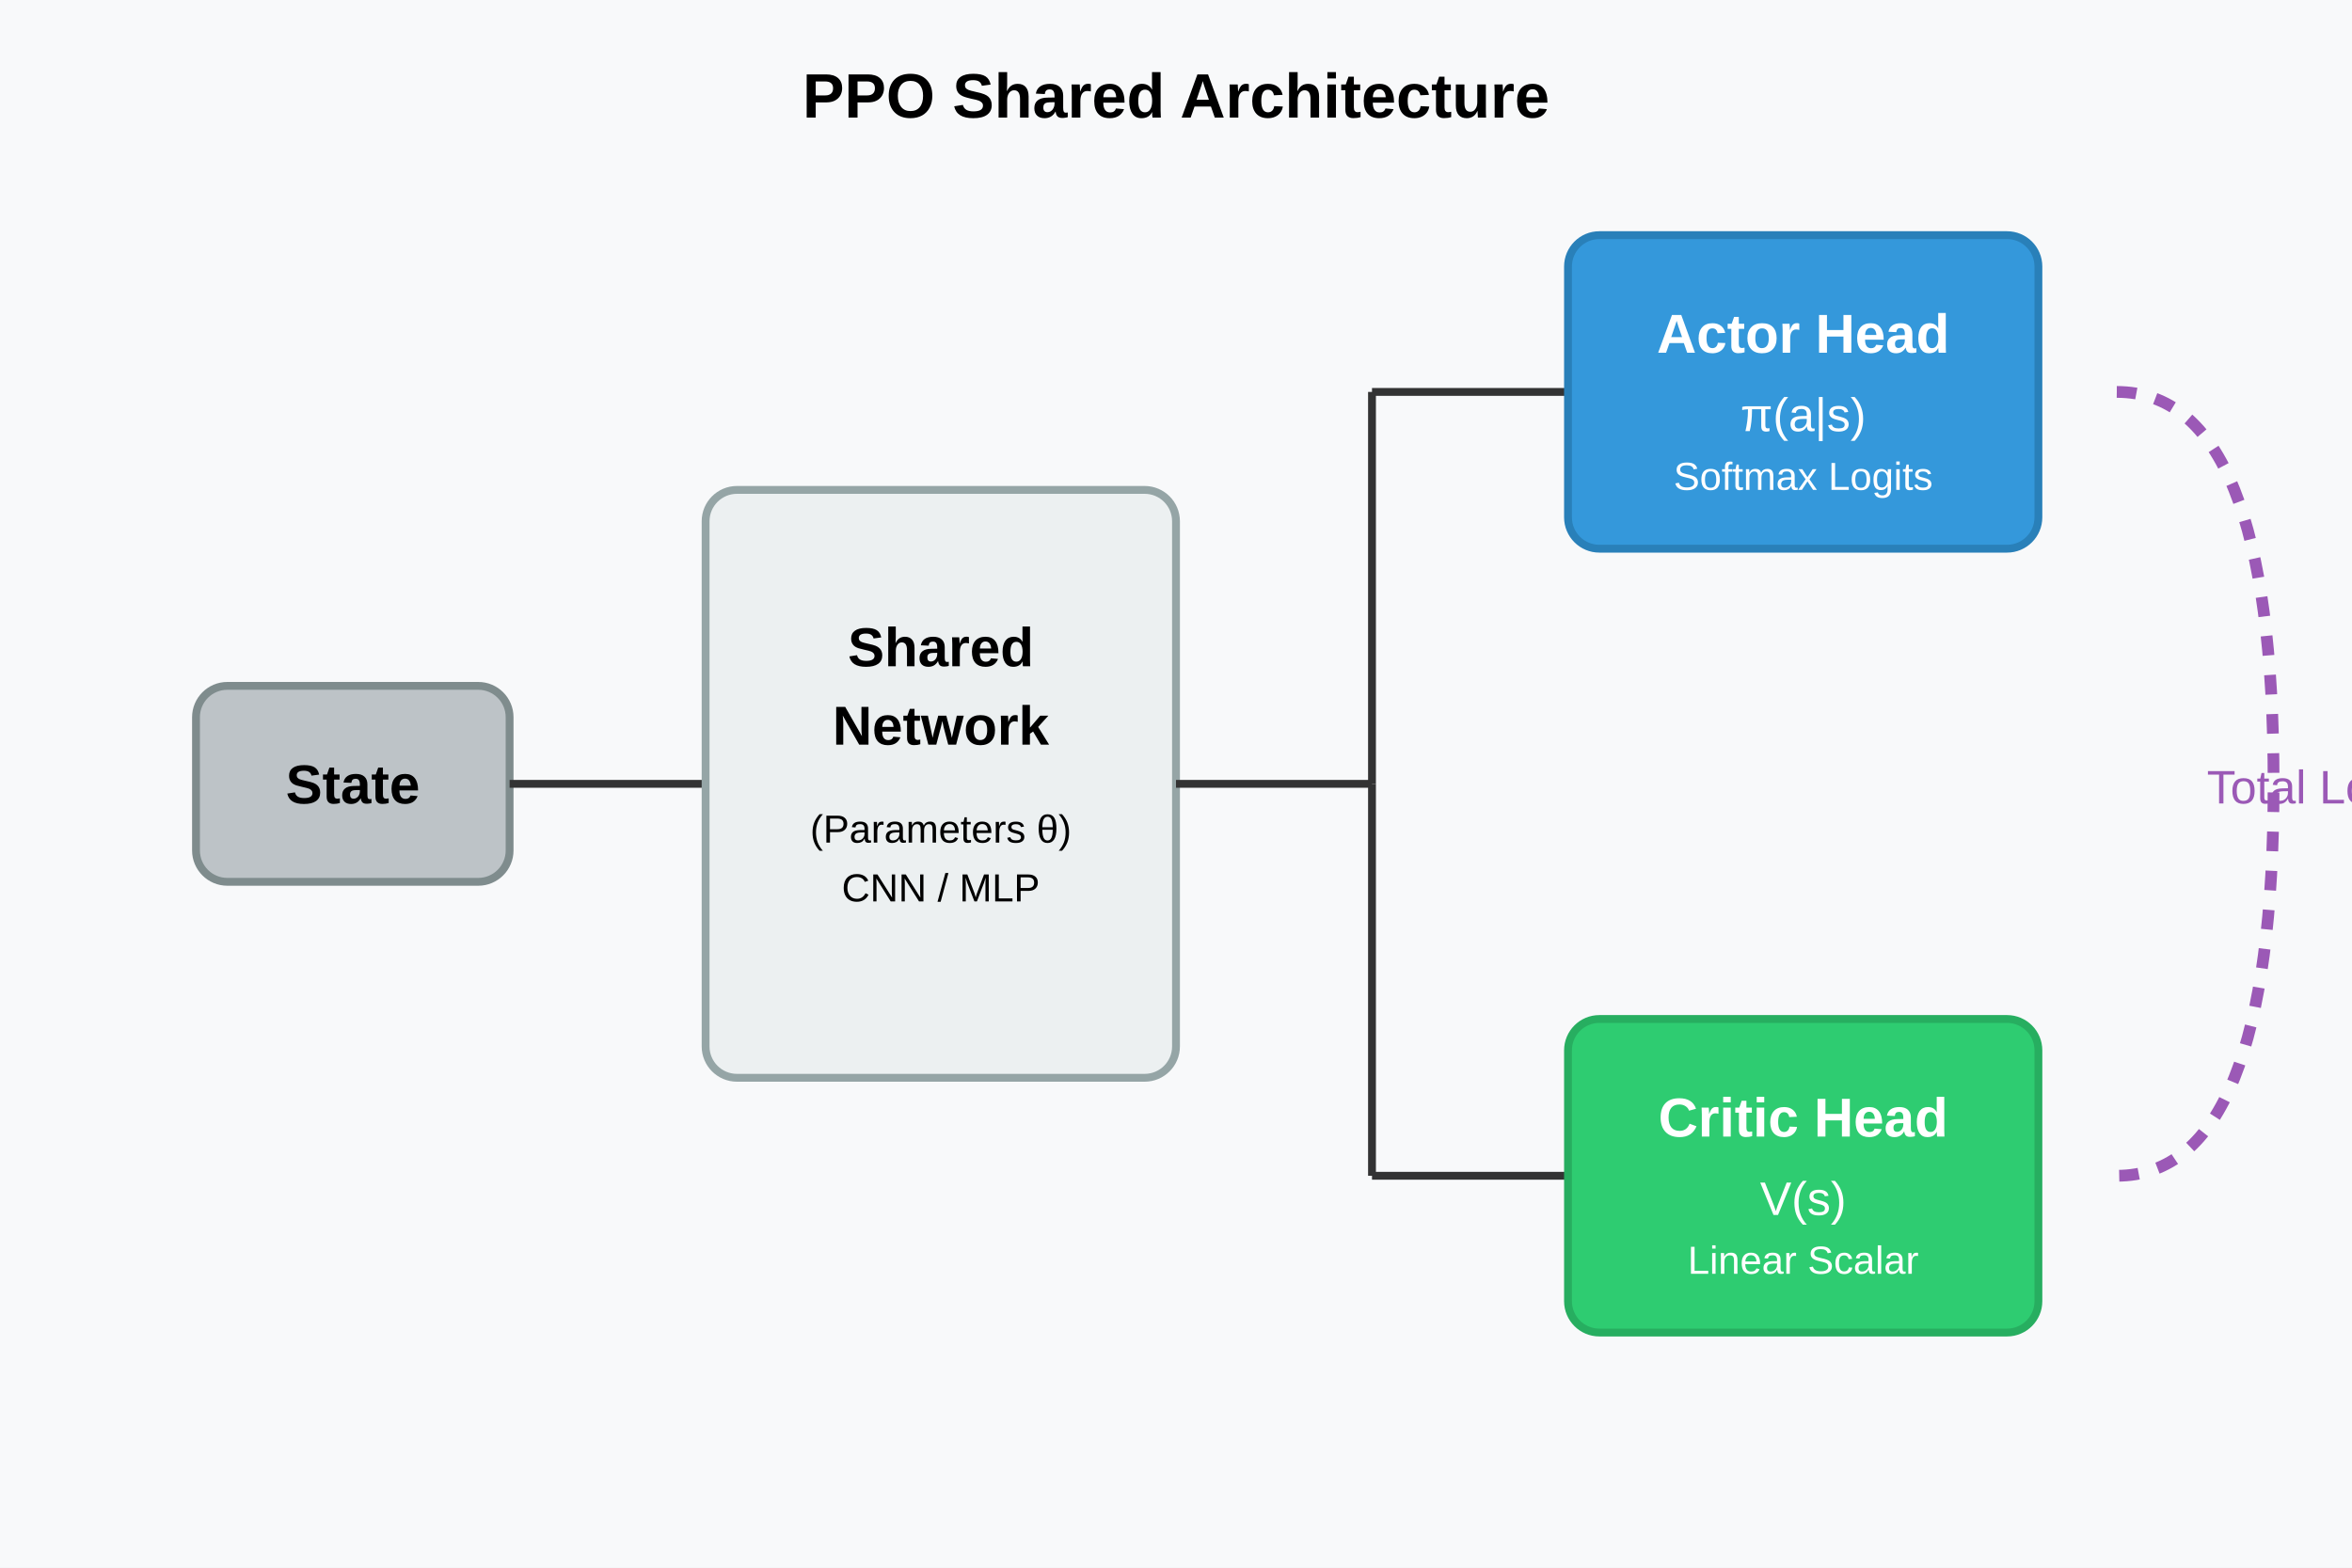
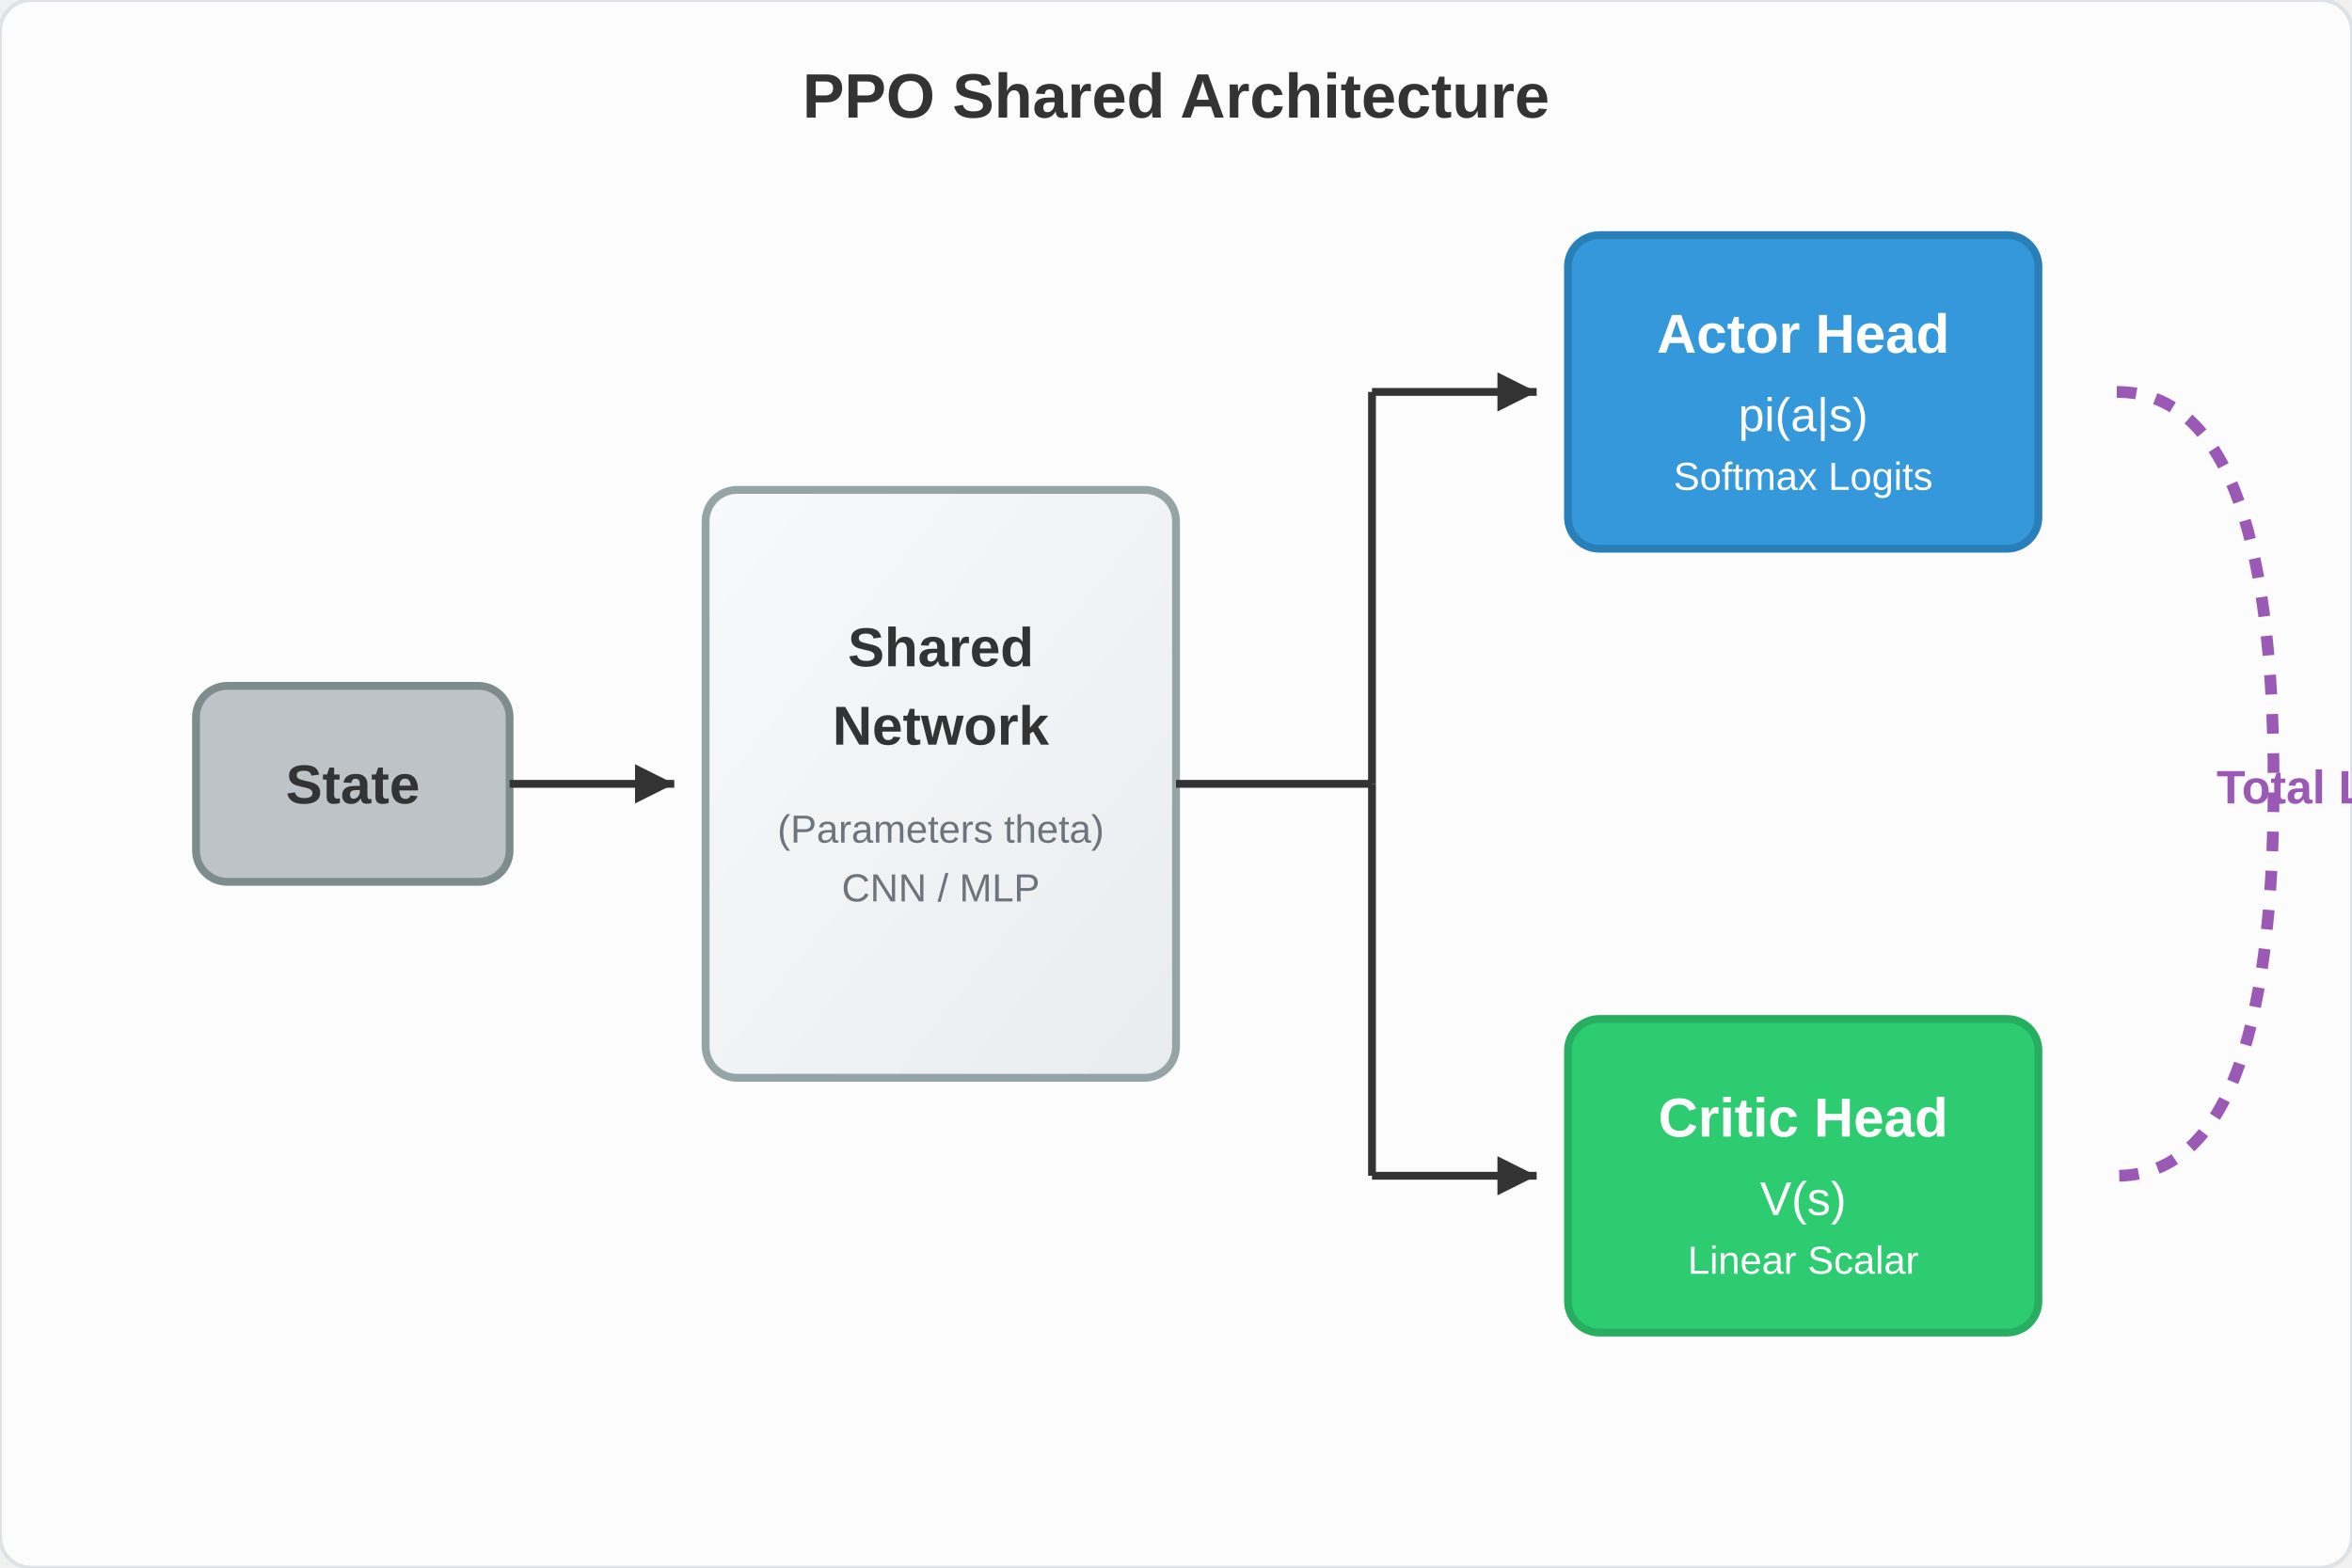
<svg xmlns="http://www.w3.org/2000/svg" viewBox="0 0 600 400" width="600" height="400">
-   <rect width="600" height="400" fill="#f8f9fa" />
-   <text x="300" y="30" font-family="Arial" font-size="16" font-weight="bold" text-anchor="middle">PPO Shared Architecture</text>
+   <rect width="600" height="400" fill="#fcfcfc" rx="8" ry="8" stroke="#dee2e6" stroke-width="1" />
+   <defs>
+     <marker id="arrow" markerWidth="8" markerHeight="8" refX="5" refY="2.5" orient="auto" markerUnits="strokeWidth">
+       <path d="M0,0 L0,5 L5,2.5 z" fill="#333" />
+     </marker>
+     <linearGradient id="sharedGrad" x1="0%" y1="0%" x2="100%" y2="100%">
+       <stop offset="0%" stop-color="#f8f9fa" />
+       <stop offset="100%" stop-color="#e9ecef" />
+     </linearGradient>
+   </defs>
+   <text x="300" y="30" font-family="Arial, sans-serif" font-size="16" font-weight="bold" fill="#333" text-anchor="middle">PPO Shared Architecture</text>
  <rect x="50" y="175" width="80" height="50" fill="#bdc3c7" stroke="#7f8c8d" stroke-width="2" rx="8" ry="8" />
-   <text x="90" y="205" font-family="Arial" font-size="14" font-weight="bold" text-anchor="middle">State</text>
-   <line x1="130" y1="200" x2="180" y2="200" stroke="#333" stroke-width="2" marker-end="url(#arrow)" />
-   <rect x="180" y="125" width="120" height="150" fill="#ecf0f1" stroke="#95a5a6" stroke-width="2" rx="8" ry="8" />
-   <text x="240" y="170" font-family="Arial" font-size="14" font-weight="bold" text-anchor="middle">Shared</text>
-   <text x="240" y="190" font-family="Arial" font-size="14" font-weight="bold" text-anchor="middle">Network</text>
-   <text x="240" y="215" font-family="Arial" font-size="10" text-anchor="middle">(Parameters θ)</text>
-   <text x="240" y="230" font-family="Arial" font-size="10" text-anchor="middle">CNN / MLP</text>
+   <text x="90" y="205" font-family="Arial, sans-serif" font-size="14" font-weight="bold" fill="#333" text-anchor="middle">State</text>
+   <line x1="130" y1="200" x2="172" y2="200" stroke="#333" stroke-width="2" marker-end="url(#arrow)" />
+   <rect x="180" y="125" width="120" height="150" fill="url(#sharedGrad)" stroke="#95a5a6" stroke-width="2" rx="8" ry="8" />
+   <text x="240" y="170" font-family="Arial, sans-serif" font-size="14" font-weight="bold" fill="#333" text-anchor="middle">Shared</text>
+   <text x="240" y="190" font-family="Arial, sans-serif" font-size="14" font-weight="bold" fill="#333" text-anchor="middle">Network</text>
+   <text x="240" y="215" font-family="Arial, sans-serif" font-size="10" fill="#6c757d" text-anchor="middle">(Parameters theta)</text>
+   <text x="240" y="230" font-family="Arial, sans-serif" font-size="10" fill="#6c757d" text-anchor="middle">CNN / MLP</text>
  <line x1="300" y1="200" x2="350" y2="200" stroke="#333" stroke-width="2" />
  <line x1="350" y1="200" x2="350" y2="100" stroke="#333" stroke-width="2" />
  <line x1="350" y1="200" x2="350" y2="300" stroke="#333" stroke-width="2" />
-   <line x1="350" y1="100" x2="400" y2="100" stroke="#333" stroke-width="2" marker-end="url(#arrow)" />
+   <line x1="350" y1="100" x2="392" y2="100" stroke="#333" stroke-width="2" marker-end="url(#arrow)" />
  <rect x="400" y="60" width="120" height="80" fill="#3498db" stroke="#2980b9" stroke-width="2" rx="8" ry="8" />
-   <text x="460" y="90" font-family="Arial" font-size="14" fill="#fff" font-weight="bold" text-anchor="middle">Actor Head</text>
-   <text x="460" y="110" font-family="Arial" font-size="12" fill="#fff" text-anchor="middle">π(a|s)</text>
-   <text x="460" y="125" font-family="Arial" font-size="10" fill="#fff" text-anchor="middle">Softmax Logits</text>
-   <line x1="350" y1="300" x2="400" y2="300" stroke="#333" stroke-width="2" marker-end="url(#arrow)" />
+   <text x="460" y="90" font-family="Arial, sans-serif" font-size="14" fill="#fff" font-weight="bold" text-anchor="middle">Actor Head</text>
+   <text x="460" y="110" font-family="Arial, sans-serif" font-size="12" fill="#fff" text-anchor="middle">pi(a|s)</text>
+   <text x="460" y="125" font-family="Arial, sans-serif" font-size="10" fill="#fff" text-anchor="middle">Softmax Logits</text>
+   <line x1="350" y1="300" x2="392" y2="300" stroke="#333" stroke-width="2" marker-end="url(#arrow)" />
  <rect x="400" y="260" width="120" height="80" fill="#2ecc71" stroke="#27ae60" stroke-width="2" rx="8" ry="8" />
-   <text x="460" y="290" font-family="Arial" font-size="14" fill="#fff" font-weight="bold" text-anchor="middle">Critic Head</text>
-   <text x="460" y="310" font-family="Arial" font-size="12" fill="#fff" text-anchor="middle">V(s)</text>
-   <text x="460" y="325" font-family="Arial" font-size="10" fill="#fff" text-anchor="middle">Linear Scalar</text>
+   <text x="460" y="290" font-family="Arial, sans-serif" font-size="14" fill="#fff" font-weight="bold" text-anchor="middle">Critic Head</text>
+   <text x="460" y="310" font-family="Arial, sans-serif" font-size="12" fill="#fff" text-anchor="middle">V(s)</text>
+   <text x="460" y="325" font-family="Arial, sans-serif" font-size="10" fill="#fff" text-anchor="middle">Linear Scalar</text>
  <path d="M 540 100 Q 580 100 580 200 T 540 300" fill="none" stroke="#9b59b6" stroke-width="3" stroke-dasharray="5,5" />
-   <text x="590" y="205" font-family="Arial" font-size="12" fill="#9b59b6" text-anchor="middle">Total Loss</text>
+   <text x="595" y="205" font-family="Arial, sans-serif" font-size="12" font-weight="bold" fill="#9b59b6" text-anchor="middle">Total Loss</text>
</svg>
